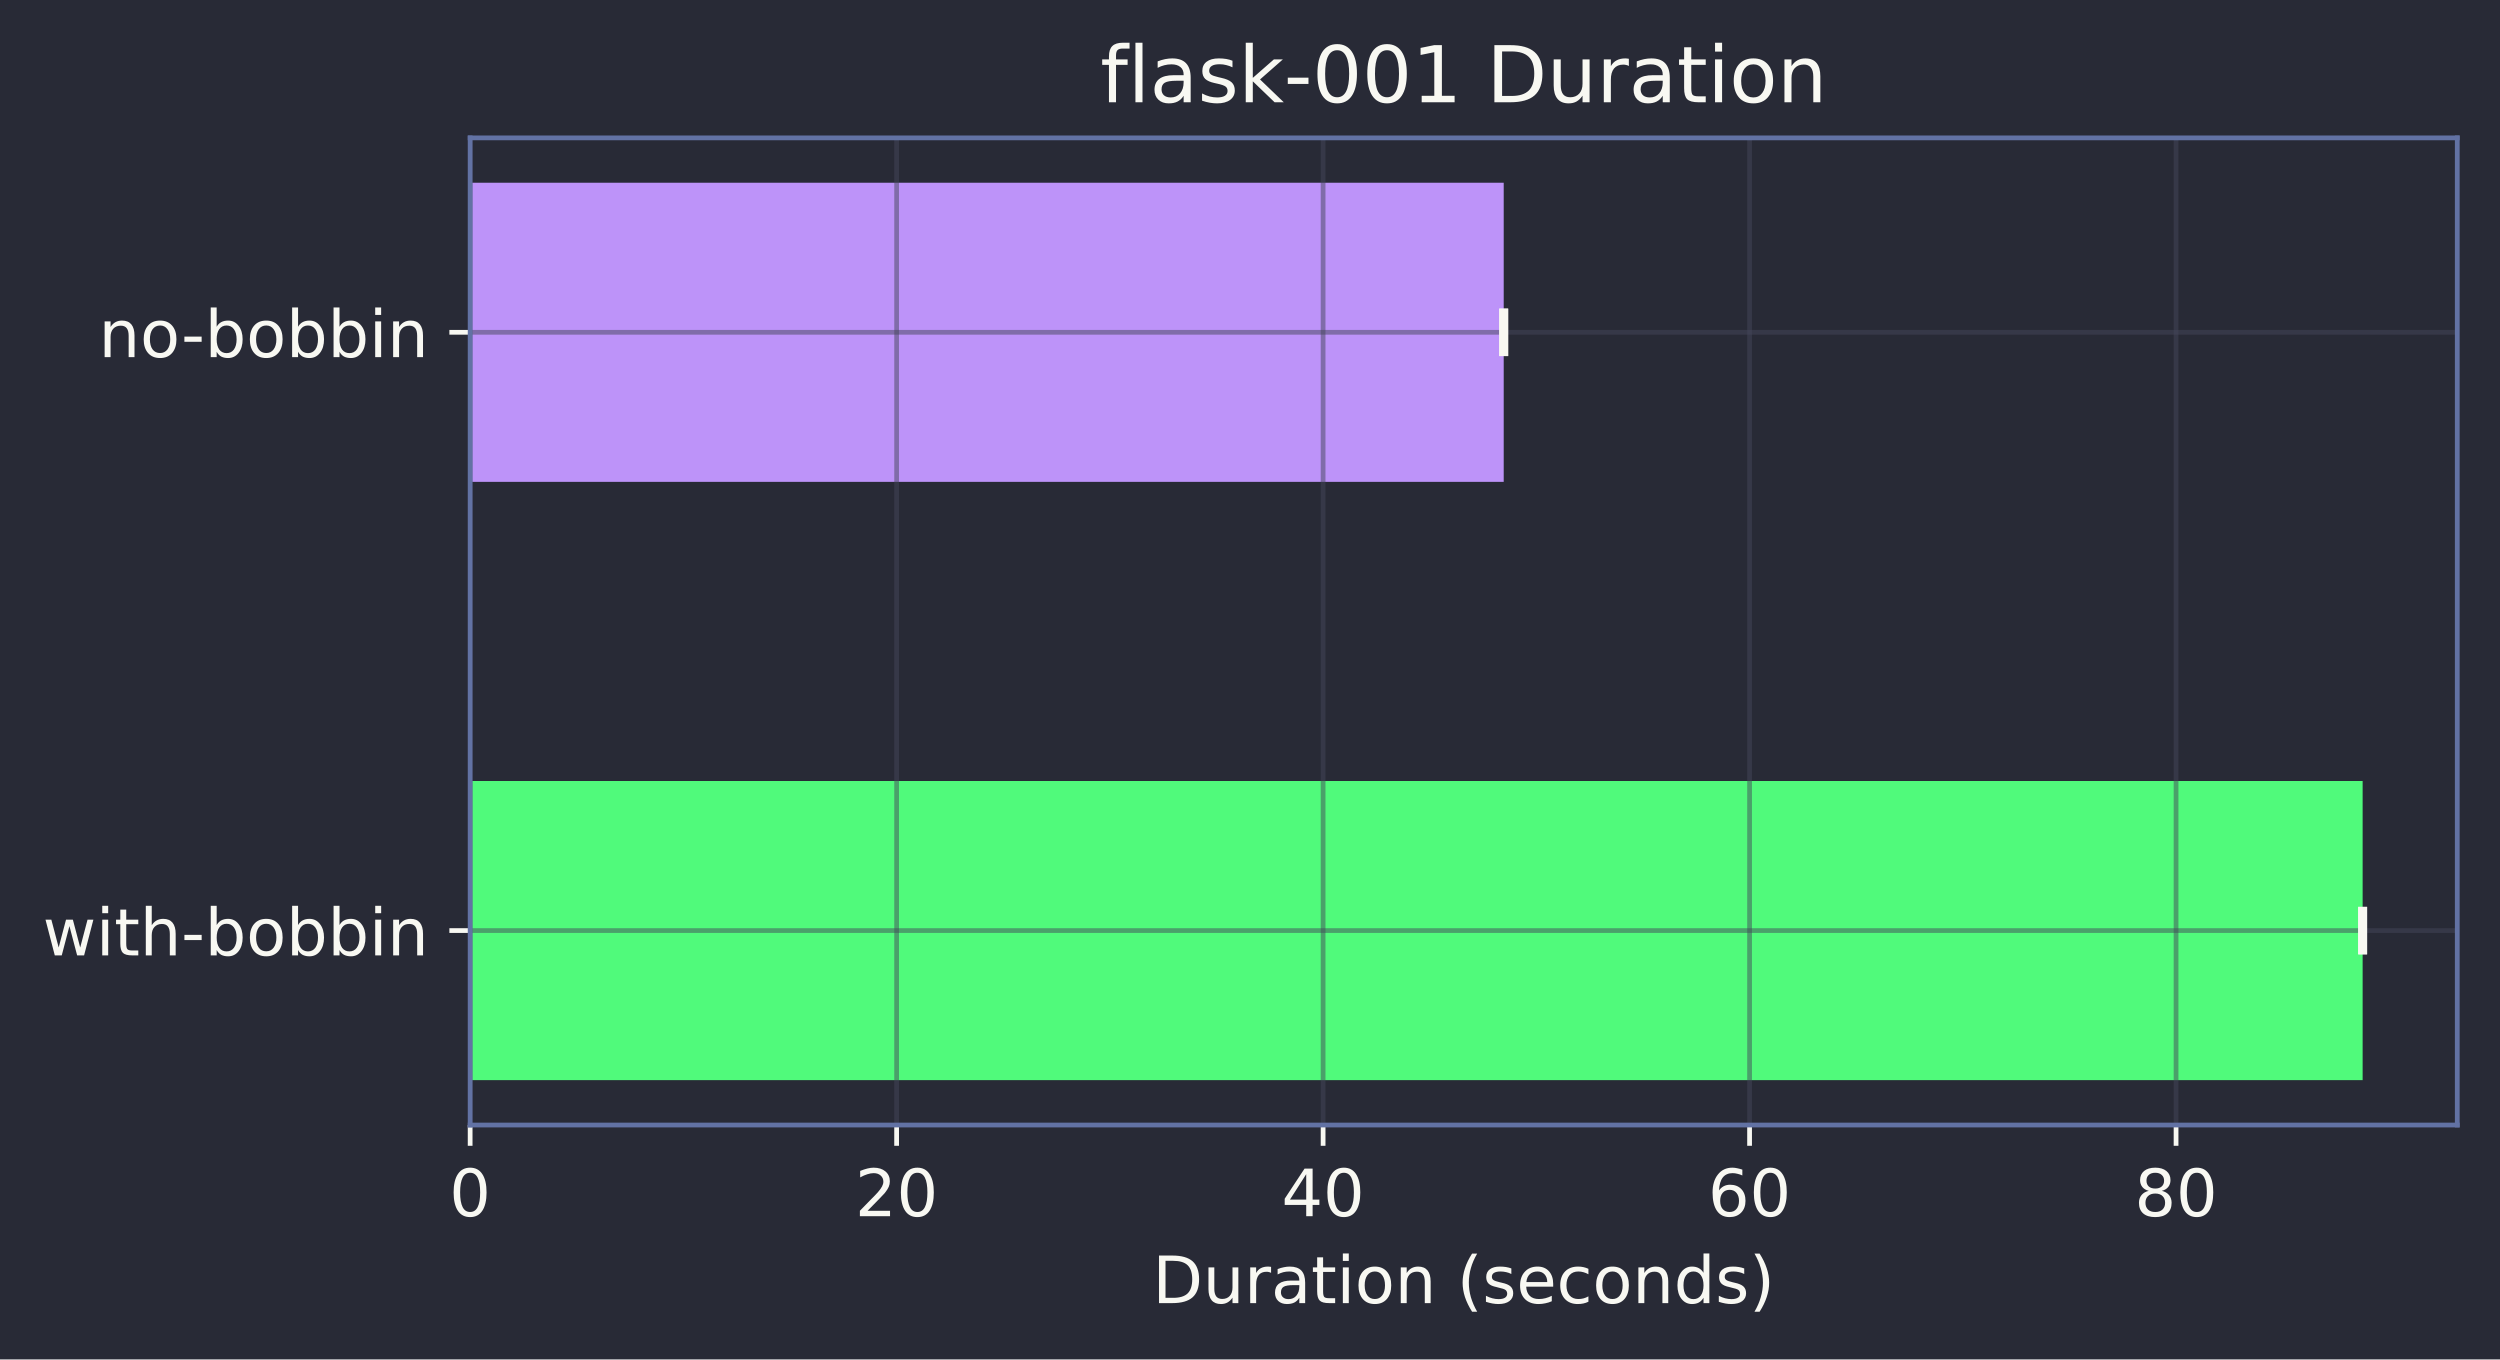
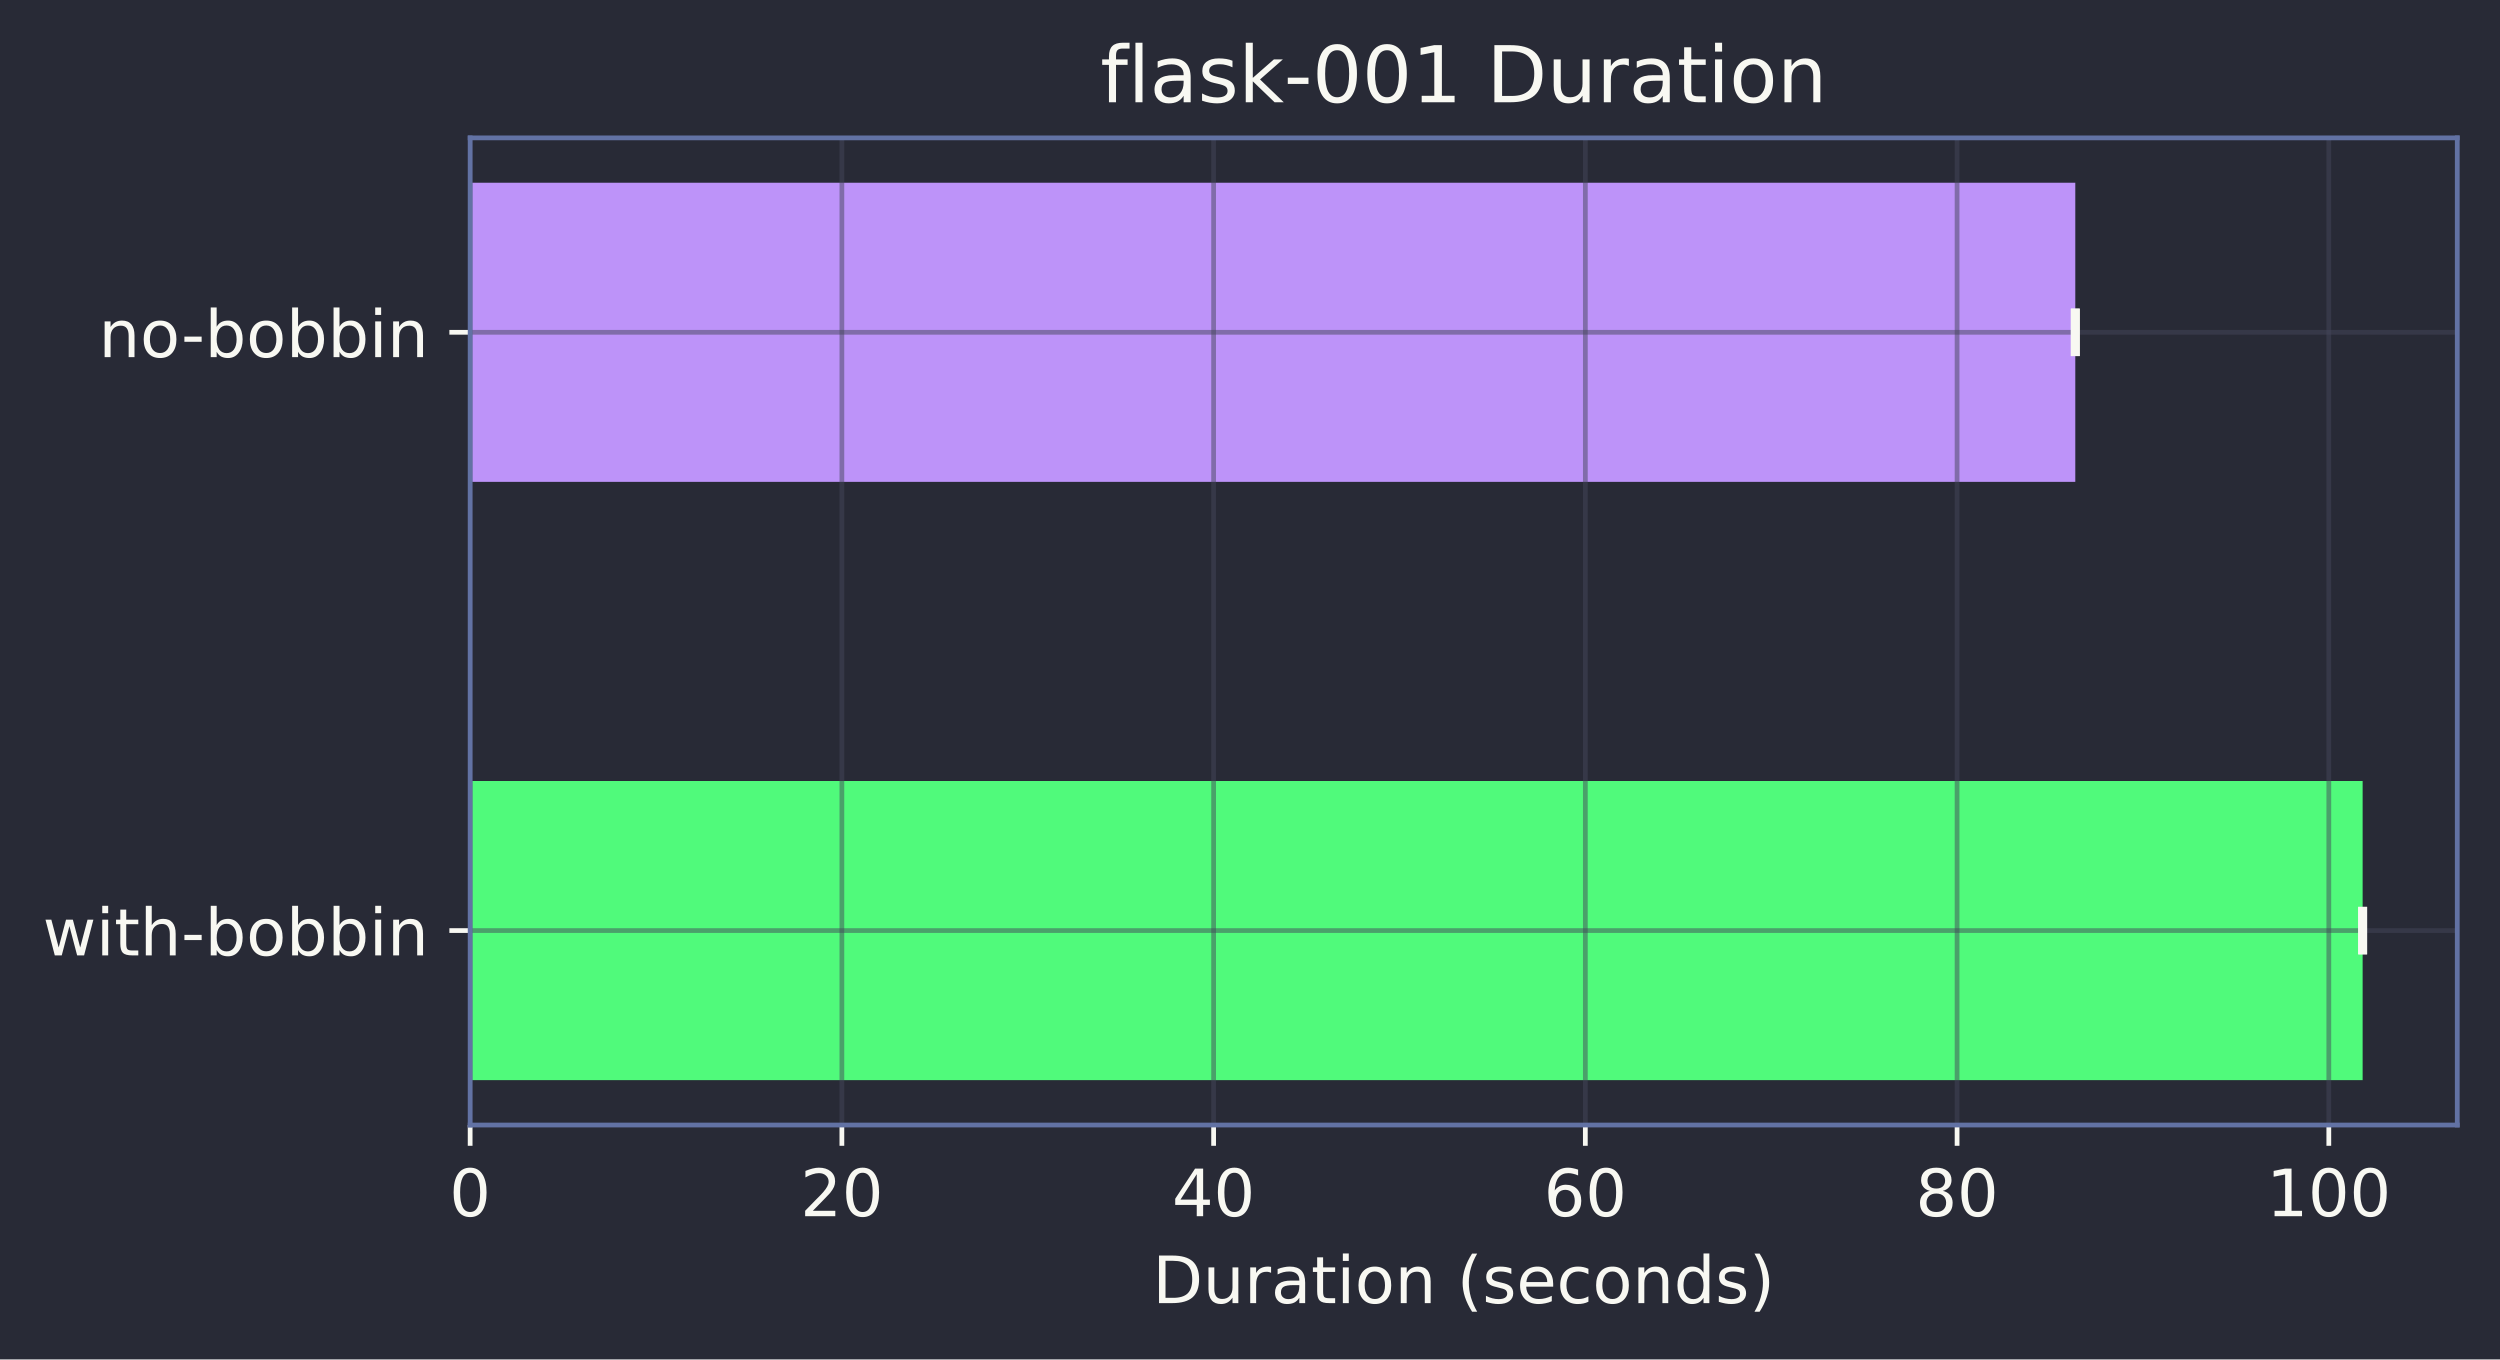
<svg xmlns="http://www.w3.org/2000/svg" xmlns:xlink="http://www.w3.org/1999/xlink" width="421.212pt" height="229.042pt" viewBox="0 0 421.212 229.042" version="1.1">
  <defs>
    <style type="text/css">*{stroke-linejoin: round; stroke-linecap: butt}</style>
  </defs>
  <g id="figure_1">
    <g id="patch_1">
      <path d="M 0 229.042  L 421.212 229.042  L 421.212 0  L 0 0  z " style="fill: #282a36" />
    </g>
    <g id="axes_1">
      <g id="patch_2">
        <path d="M 79.212 189.55  L 414.012 189.55  L 414.012 23.23  L 79.212 23.23  z " style="fill: #282a36" />
      </g>
      <g id="patch_3">
-         <path d="M 79.212 30.79  L 253.353 30.79  L 253.353 81.19  L 79.212 81.19  z " clip-path="url(#p7867e8aeaa)" style="fill: #bd93f9" />
+         <path d="M 79.212 30.79  L 349.655 30.79  L 349.655 81.19  L 79.212 81.19  z " clip-path="url(#p0086ad0002)" style="fill: #bd93f9" />
      </g>
      <g id="patch_4">
-         <path d="M 79.212 131.59  L 398.069 131.59  L 398.069 181.99  L 79.212 181.99  z " clip-path="url(#p7867e8aeaa)" style="fill: #50fa7b" />
+         <path d="M 79.212 131.59  L 398.069 131.59  L 398.069 181.99  L 79.212 181.99  z " clip-path="url(#p0086ad0002)" style="fill: #50fa7b" />
      </g>
      <g id="matplotlib.axis_1">
        <g id="xtick_1">
          <g id="line2d_1">
-             <path d="M 79.212 189.55  L 79.212 23.23  " clip-path="url(#p7867e8aeaa)" style="fill: none; stroke: #44475a; stroke-opacity: 0.5; stroke-width: 0.8; stroke-linecap: square" />
+             <path d="M 79.212 189.55  L 79.212 23.23  " clip-path="url(#p0086ad0002)" style="fill: none; stroke: #44475a; stroke-opacity: 0.5; stroke-width: 0.8; stroke-linecap: square" />
          </g>
          <g id="line2d_2">
            <defs>
-               <path id="me718020381" d="M 0 0  L 0 3.5  " style="stroke: #f8f8f2; stroke-width: 0.8" />
+               <path id="m9912fcd82e" d="M 0 0  L 0 3.5  " style="stroke: #f8f8f2; stroke-width: 0.8" />
            </defs>
            <g>
-               <use xlink:href="#me718020381" x="79.212" y="189.55" style="fill: #f8f8f2; stroke: #f8f8f2; stroke-width: 0.8" />
+               <use xlink:href="#m9912fcd82e" x="79.212" y="189.55" style="fill: #f8f8f2; stroke: #f8f8f2; stroke-width: 0.8" />
            </g>
          </g>
          <g id="text_1">
            <text style="font-size: 11px; font-family: 'DejaVu Sans', 'Bitstream Vera Sans', 'Computer Modern Sans Serif', 'Lucida Grande', 'Verdana', 'Geneva', 'Lucid', 'Arial', 'Helvetica', 'Avant Garde', sans-serif; text-anchor: middle; fill: #f8f8f2" x="79.212" y="204.908" transform="rotate(-0 79.21172 204.9082)">0</text>
          </g>
        </g>
        <g id="xtick_2">
          <g id="line2d_3">
-             <path d="M 151.067 189.55  L 151.067 23.23  " clip-path="url(#p7867e8aeaa)" style="fill: none; stroke: #44475a; stroke-opacity: 0.5; stroke-width: 0.8; stroke-linecap: square" />
+             <path d="M 141.843 189.55  L 141.843 23.23  " clip-path="url(#p0086ad0002)" style="fill: none; stroke: #44475a; stroke-opacity: 0.5; stroke-width: 0.8; stroke-linecap: square" />
          </g>
          <g id="line2d_4">
            <g>
-               <use xlink:href="#me718020381" x="151.067" y="189.55" style="fill: #f8f8f2; stroke: #f8f8f2; stroke-width: 0.8" />
+               <use xlink:href="#m9912fcd82e" x="141.843" y="189.55" style="fill: #f8f8f2; stroke: #f8f8f2; stroke-width: 0.8" />
            </g>
          </g>
          <g id="text_2">
-             <text style="font-size: 11px; font-family: 'DejaVu Sans', 'Bitstream Vera Sans', 'Computer Modern Sans Serif', 'Lucida Grande', 'Verdana', 'Geneva', 'Lucid', 'Arial', 'Helvetica', 'Avant Garde', sans-serif; text-anchor: middle; fill: #f8f8f2" x="151.067" y="204.908" transform="rotate(-0 151.0668 204.9082)">20</text>
+             <text style="font-size: 11px; font-family: 'DejaVu Sans', 'Bitstream Vera Sans', 'Computer Modern Sans Serif', 'Lucida Grande', 'Verdana', 'Geneva', 'Lucid', 'Arial', 'Helvetica', 'Avant Garde', sans-serif; text-anchor: middle; fill: #f8f8f2" x="141.843" y="204.908" transform="rotate(-0 141.8433 204.9082)">20</text>
          </g>
        </g>
        <g id="xtick_3">
          <g id="line2d_5">
-             <path d="M 222.922 189.55  L 222.922 23.23  " clip-path="url(#p7867e8aeaa)" style="fill: none; stroke: #44475a; stroke-opacity: 0.5; stroke-width: 0.8; stroke-linecap: square" />
+             <path d="M 204.475 189.55  L 204.475 23.23  " clip-path="url(#p0086ad0002)" style="fill: none; stroke: #44475a; stroke-opacity: 0.5; stroke-width: 0.8; stroke-linecap: square" />
          </g>
          <g id="line2d_6">
            <g>
-               <use xlink:href="#me718020381" x="222.922" y="189.55" style="fill: #f8f8f2; stroke: #f8f8f2; stroke-width: 0.8" />
+               <use xlink:href="#m9912fcd82e" x="204.475" y="189.55" style="fill: #f8f8f2; stroke: #f8f8f2; stroke-width: 0.8" />
            </g>
          </g>
          <g id="text_3">
-             <text style="font-size: 11px; font-family: 'DejaVu Sans', 'Bitstream Vera Sans', 'Computer Modern Sans Serif', 'Lucida Grande', 'Verdana', 'Geneva', 'Lucid', 'Arial', 'Helvetica', 'Avant Garde', sans-serif; text-anchor: middle; fill: #f8f8f2" x="222.922" y="204.908" transform="rotate(-0 222.922 204.9082)">40</text>
+             <text style="font-size: 11px; font-family: 'DejaVu Sans', 'Bitstream Vera Sans', 'Computer Modern Sans Serif', 'Lucida Grande', 'Verdana', 'Geneva', 'Lucid', 'Arial', 'Helvetica', 'Avant Garde', sans-serif; text-anchor: middle; fill: #f8f8f2" x="204.475" y="204.908" transform="rotate(-0 204.4748 204.9082)">40</text>
          </g>
        </g>
        <g id="xtick_4">
          <g id="line2d_7">
-             <path d="M 294.777 189.55  L 294.777 23.23  " clip-path="url(#p7867e8aeaa)" style="fill: none; stroke: #44475a; stroke-opacity: 0.5; stroke-width: 0.8; stroke-linecap: square" />
+             <path d="M 267.106 189.55  L 267.106 23.23  " clip-path="url(#p0086ad0002)" style="fill: none; stroke: #44475a; stroke-opacity: 0.5; stroke-width: 0.8; stroke-linecap: square" />
          </g>
          <g id="line2d_8">
            <g>
-               <use xlink:href="#me718020381" x="294.777" y="189.55" style="fill: #f8f8f2; stroke: #f8f8f2; stroke-width: 0.8" />
+               <use xlink:href="#m9912fcd82e" x="267.106" y="189.55" style="fill: #f8f8f2; stroke: #f8f8f2; stroke-width: 0.8" />
            </g>
          </g>
          <g id="text_4">
-             <text style="font-size: 11px; font-family: 'DejaVu Sans', 'Bitstream Vera Sans', 'Computer Modern Sans Serif', 'Lucida Grande', 'Verdana', 'Geneva', 'Lucid', 'Arial', 'Helvetica', 'Avant Garde', sans-serif; text-anchor: middle; fill: #f8f8f2" x="294.777" y="204.908" transform="rotate(-0 294.7771 204.9082)">60</text>
+             <text style="font-size: 11px; font-family: 'DejaVu Sans', 'Bitstream Vera Sans', 'Computer Modern Sans Serif', 'Lucida Grande', 'Verdana', 'Geneva', 'Lucid', 'Arial', 'Helvetica', 'Avant Garde', sans-serif; text-anchor: middle; fill: #f8f8f2" x="267.106" y="204.908" transform="rotate(-0 267.1063 204.9082)">60</text>
          </g>
        </g>
        <g id="xtick_5">
          <g id="line2d_9">
-             <path d="M 366.632 189.55  L 366.632 23.23  " clip-path="url(#p7867e8aeaa)" style="fill: none; stroke: #44475a; stroke-opacity: 0.5; stroke-width: 0.8; stroke-linecap: square" />
+             <path d="M 329.738 189.55  L 329.738 23.23  " clip-path="url(#p0086ad0002)" style="fill: none; stroke: #44475a; stroke-opacity: 0.5; stroke-width: 0.8; stroke-linecap: square" />
          </g>
          <g id="line2d_10">
            <g>
-               <use xlink:href="#me718020381" x="366.632" y="189.55" style="fill: #f8f8f2; stroke: #f8f8f2; stroke-width: 0.8" />
+               <use xlink:href="#m9912fcd82e" x="329.738" y="189.55" style="fill: #f8f8f2; stroke: #f8f8f2; stroke-width: 0.8" />
            </g>
          </g>
          <g id="text_5">
-             <text style="font-size: 11px; font-family: 'DejaVu Sans', 'Bitstream Vera Sans', 'Computer Modern Sans Serif', 'Lucida Grande', 'Verdana', 'Geneva', 'Lucid', 'Arial', 'Helvetica', 'Avant Garde', sans-serif; text-anchor: middle; fill: #f8f8f2" x="366.632" y="204.908" transform="rotate(-0 366.6322 204.9082)">80</text>
+             <text style="font-size: 11px; font-family: 'DejaVu Sans', 'Bitstream Vera Sans', 'Computer Modern Sans Serif', 'Lucida Grande', 'Verdana', 'Geneva', 'Lucid', 'Arial', 'Helvetica', 'Avant Garde', sans-serif; text-anchor: middle; fill: #f8f8f2" x="329.738" y="204.908" transform="rotate(-0 329.7379 204.9082)">80</text>
          </g>
        </g>
-         <g id="text_6">
+         <g id="xtick_6">
+           <g id="line2d_11">
+             <path d="M 392.369 189.55  L 392.369 23.23  " clip-path="url(#p0086ad0002)" style="fill: none; stroke: #44475a; stroke-opacity: 0.5; stroke-width: 0.8; stroke-linecap: square" />
+           </g>
+           <g id="line2d_12">
+             <g>
+               <use xlink:href="#m9912fcd82e" x="392.369" y="189.55" style="fill: #f8f8f2; stroke: #f8f8f2; stroke-width: 0.8" />
+             </g>
+           </g>
+           <g id="text_6">
+             <text style="font-size: 11px; font-family: 'DejaVu Sans', 'Bitstream Vera Sans', 'Computer Modern Sans Serif', 'Lucida Grande', 'Verdana', 'Geneva', 'Lucid', 'Arial', 'Helvetica', 'Avant Garde', sans-serif; text-anchor: middle; fill: #f8f8f2" x="392.369" y="204.908" transform="rotate(-0 392.3694 204.9082)">100</text>
+           </g>
+         </g>
+         <g id="text_7">
          <text style="font-size: 11px; font-family: 'DejaVu Sans', 'Bitstream Vera Sans', 'Computer Modern Sans Serif', 'Lucida Grande', 'Verdana', 'Geneva', 'Lucid', 'Arial', 'Helvetica', 'Avant Garde', sans-serif; text-anchor: middle; fill: #f8f8f2" x="246.612" y="219.554" transform="rotate(-0 246.6117 219.5542)">Duration (seconds)</text>
        </g>
      </g>
      <g id="matplotlib.axis_2">
        <g id="ytick_1">
-           <g id="line2d_11">
-             <path d="M 79.212 55.99  L 414.012 55.99  " clip-path="url(#p7867e8aeaa)" style="fill: none; stroke: #44475a; stroke-opacity: 0.5; stroke-width: 0.8; stroke-linecap: square" />
+           <g id="line2d_13">
+             <path d="M 79.212 55.99  L 414.012 55.99  " clip-path="url(#p0086ad0002)" style="fill: none; stroke: #44475a; stroke-opacity: 0.5; stroke-width: 0.8; stroke-linecap: square" />
          </g>
-           <g id="line2d_12">
+           <g id="line2d_14">
            <defs>
-               <path id="md646e8b24a" d="M 0 0  L -3.5 0  " style="stroke: #f8f8f2; stroke-width: 0.8" />
+               <path id="m815daccf77" d="M 0 0  L -3.5 0  " style="stroke: #f8f8f2; stroke-width: 0.8" />
            </defs>
            <g>
-               <use xlink:href="#md646e8b24a" x="79.212" y="55.99" style="fill: #f8f8f2; stroke: #f8f8f2; stroke-width: 0.8" />
+               <use xlink:href="#m815daccf77" x="79.212" y="55.99" style="fill: #f8f8f2; stroke: #f8f8f2; stroke-width: 0.8" />
            </g>
          </g>
-           <g id="text_7">
+           <g id="text_8">
            <text style="font-size: 11px; font-family: 'DejaVu Sans', 'Bitstream Vera Sans', 'Computer Modern Sans Serif', 'Lucida Grande', 'Verdana', 'Geneva', 'Lucid', 'Arial', 'Helvetica', 'Avant Garde', sans-serif; text-anchor: end; fill: #f8f8f2" x="72.212" y="60.169" transform="rotate(-0 72.21172 60.16908)">no-bobbin</text>
          </g>
        </g>
        <g id="ytick_2">
-           <g id="line2d_13">
-             <path d="M 79.212 156.79  L 414.012 156.79  " clip-path="url(#p7867e8aeaa)" style="fill: none; stroke: #44475a; stroke-opacity: 0.5; stroke-width: 0.8; stroke-linecap: square" />
+           <g id="line2d_15">
+             <path d="M 79.212 156.79  L 414.012 156.79  " clip-path="url(#p0086ad0002)" style="fill: none; stroke: #44475a; stroke-opacity: 0.5; stroke-width: 0.8; stroke-linecap: square" />
          </g>
-           <g id="line2d_14">
+           <g id="line2d_16">
            <g>
-               <use xlink:href="#md646e8b24a" x="79.212" y="156.79" style="fill: #f8f8f2; stroke: #f8f8f2; stroke-width: 0.8" />
+               <use xlink:href="#m815daccf77" x="79.212" y="156.79" style="fill: #f8f8f2; stroke: #f8f8f2; stroke-width: 0.8" />
            </g>
          </g>
-           <g id="text_8">
+           <g id="text_9">
            <text style="font-size: 11px; font-family: 'DejaVu Sans', 'Bitstream Vera Sans', 'Computer Modern Sans Serif', 'Lucida Grande', 'Verdana', 'Geneva', 'Lucid', 'Arial', 'Helvetica', 'Avant Garde', sans-serif; text-anchor: end; fill: #f8f8f2" x="72.212" y="160.969" transform="rotate(-0 72.21172 160.9691)">with-bobbin</text>
          </g>
        </g>
      </g>
      <g id="LineCollection_1">
-         <path d="M 253.353 55.99  L 253.353 55.99  " clip-path="url(#p7867e8aeaa)" style="fill: none; stroke: #f8f8f2; stroke-width: 1.5" />
-         <path d="M 398.069 156.79  L 398.069 156.79  " clip-path="url(#p7867e8aeaa)" style="fill: none; stroke: #f8f8f2; stroke-width: 1.5" />
+         <path d="M 349.655 55.99  L 349.655 55.99  " clip-path="url(#p0086ad0002)" style="fill: none; stroke: #f8f8f2; stroke-width: 1.5" />
+         <path d="M 398.069 156.79  L 398.069 156.79  " clip-path="url(#p0086ad0002)" style="fill: none; stroke: #f8f8f2; stroke-width: 1.5" />
      </g>
-       <g id="line2d_15">
+       <g id="line2d_17">
        <defs>
-           <path id="m948d4ceee9" d="M 0 4  L 0 -4  " style="stroke: #f8f8f2; stroke-width: 1.5" />
+           <path id="m184b64d4be" d="M 0 4  L 0 -4  " style="stroke: #f8f8f2; stroke-width: 1.5" />
        </defs>
-         <g clip-path="url(#p7867e8aeaa)">
-           <use xlink:href="#m948d4ceee9" x="253.353" y="55.99" style="fill: #1f77b4; stroke: #f8f8f2; stroke-width: 1.5" />
-           <use xlink:href="#m948d4ceee9" x="398.069" y="156.79" style="fill: #1f77b4; stroke: #f8f8f2; stroke-width: 1.5" />
+         <g clip-path="url(#p0086ad0002)">
+           <use xlink:href="#m184b64d4be" x="349.655" y="55.99" style="fill: #1f77b4; stroke: #f8f8f2; stroke-width: 1.5" />
+           <use xlink:href="#m184b64d4be" x="398.069" y="156.79" style="fill: #1f77b4; stroke: #f8f8f2; stroke-width: 1.5" />
        </g>
      </g>
-       <g id="line2d_16">
-         <g clip-path="url(#p7867e8aeaa)">
-           <use xlink:href="#m948d4ceee9" x="253.353" y="55.99" style="fill: #1f77b4; stroke: #f8f8f2; stroke-width: 1.5" />
-           <use xlink:href="#m948d4ceee9" x="398.069" y="156.79" style="fill: #1f77b4; stroke: #f8f8f2; stroke-width: 1.5" />
+       <g id="line2d_18">
+         <g clip-path="url(#p0086ad0002)">
+           <use xlink:href="#m184b64d4be" x="349.655" y="55.99" style="fill: #1f77b4; stroke: #f8f8f2; stroke-width: 1.5" />
+           <use xlink:href="#m184b64d4be" x="398.069" y="156.79" style="fill: #1f77b4; stroke: #f8f8f2; stroke-width: 1.5" />
        </g>
      </g>
      <g id="patch_5">
        <path d="M 79.212 189.55  L 79.212 23.23  " style="fill: none; stroke: #6272a4; stroke-width: 0.8; stroke-linejoin: miter; stroke-linecap: square" />
      </g>
      <g id="patch_6">
        <path d="M 414.012 189.55  L 414.012 23.23  " style="fill: none; stroke: #6272a4; stroke-width: 0.8; stroke-linejoin: miter; stroke-linecap: square" />
      </g>
      <g id="patch_7">
        <path d="M 79.212 189.55  L 414.012 189.55  " style="fill: none; stroke: #6272a4; stroke-width: 0.8; stroke-linejoin: miter; stroke-linecap: square" />
      </g>
      <g id="patch_8">
        <path d="M 79.212 23.23  L 414.012 23.23  " style="fill: none; stroke: #6272a4; stroke-width: 0.8; stroke-linejoin: miter; stroke-linecap: square" />
      </g>
-       <g id="text_9">
+       <g id="text_10">
        <text style="font-size: 13.2px; font-family: 'DejaVu Sans', 'Bitstream Vera Sans', 'Computer Modern Sans Serif', 'Lucida Grande', 'Verdana', 'Geneva', 'Lucid', 'Arial', 'Helvetica', 'Avant Garde', sans-serif; text-anchor: middle; fill: #f8f8f2" x="246.612" y="17.23" transform="rotate(-0 246.6117 17.22994)">flask-001 Duration</text>
      </g>
    </g>
  </g>
  <defs>
-     <clipPath id="p7867e8aeaa">
+     <clipPath id="p0086ad0002">
      <rect x="79.212" y="23.23" width="334.8" height="166.32" />
    </clipPath>
  </defs>
</svg>
